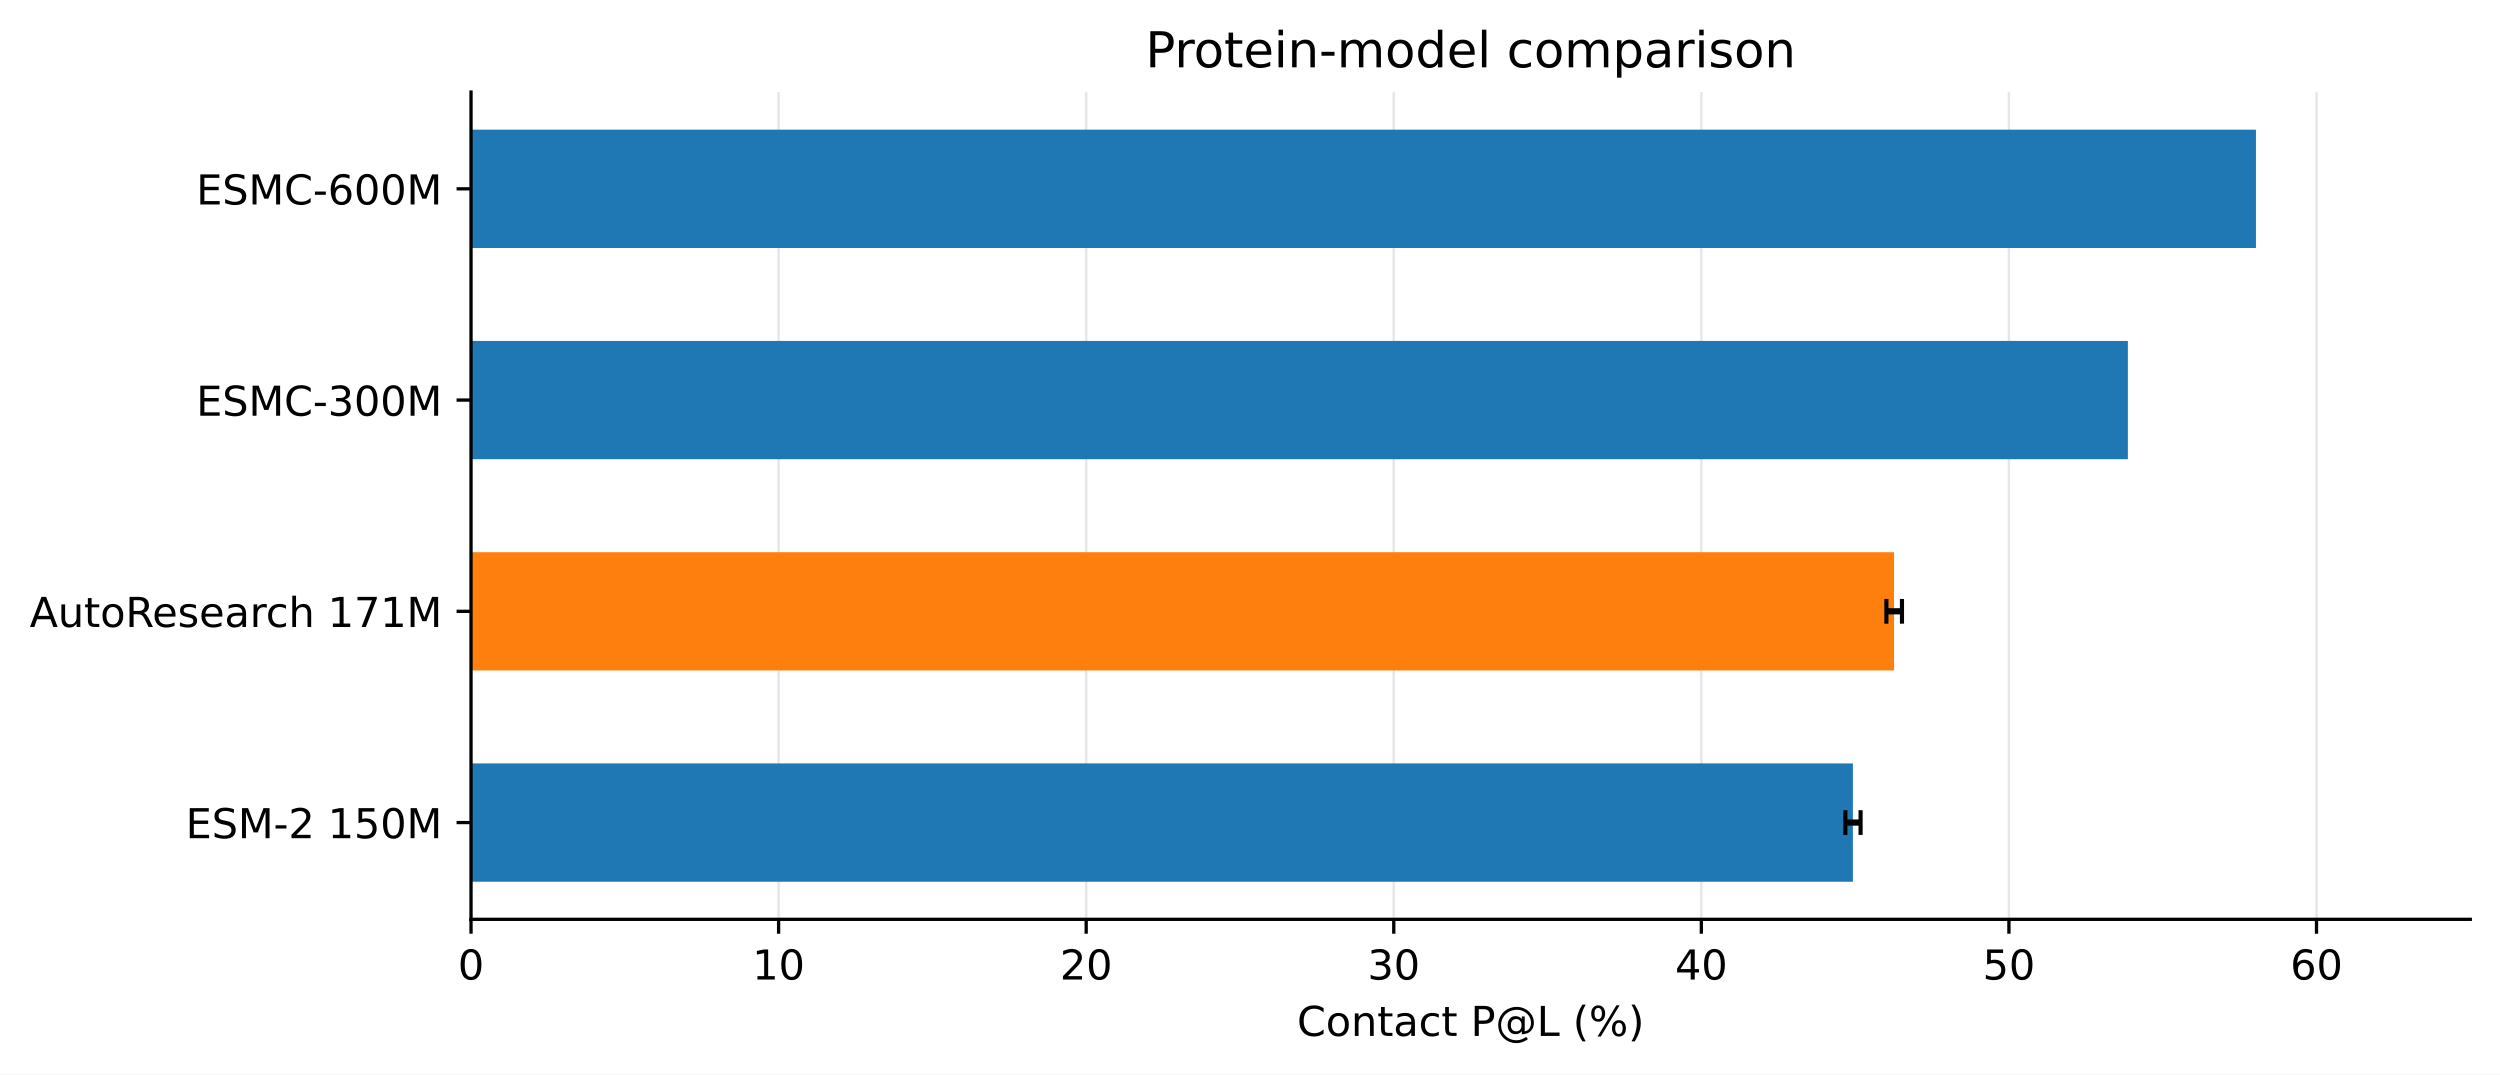
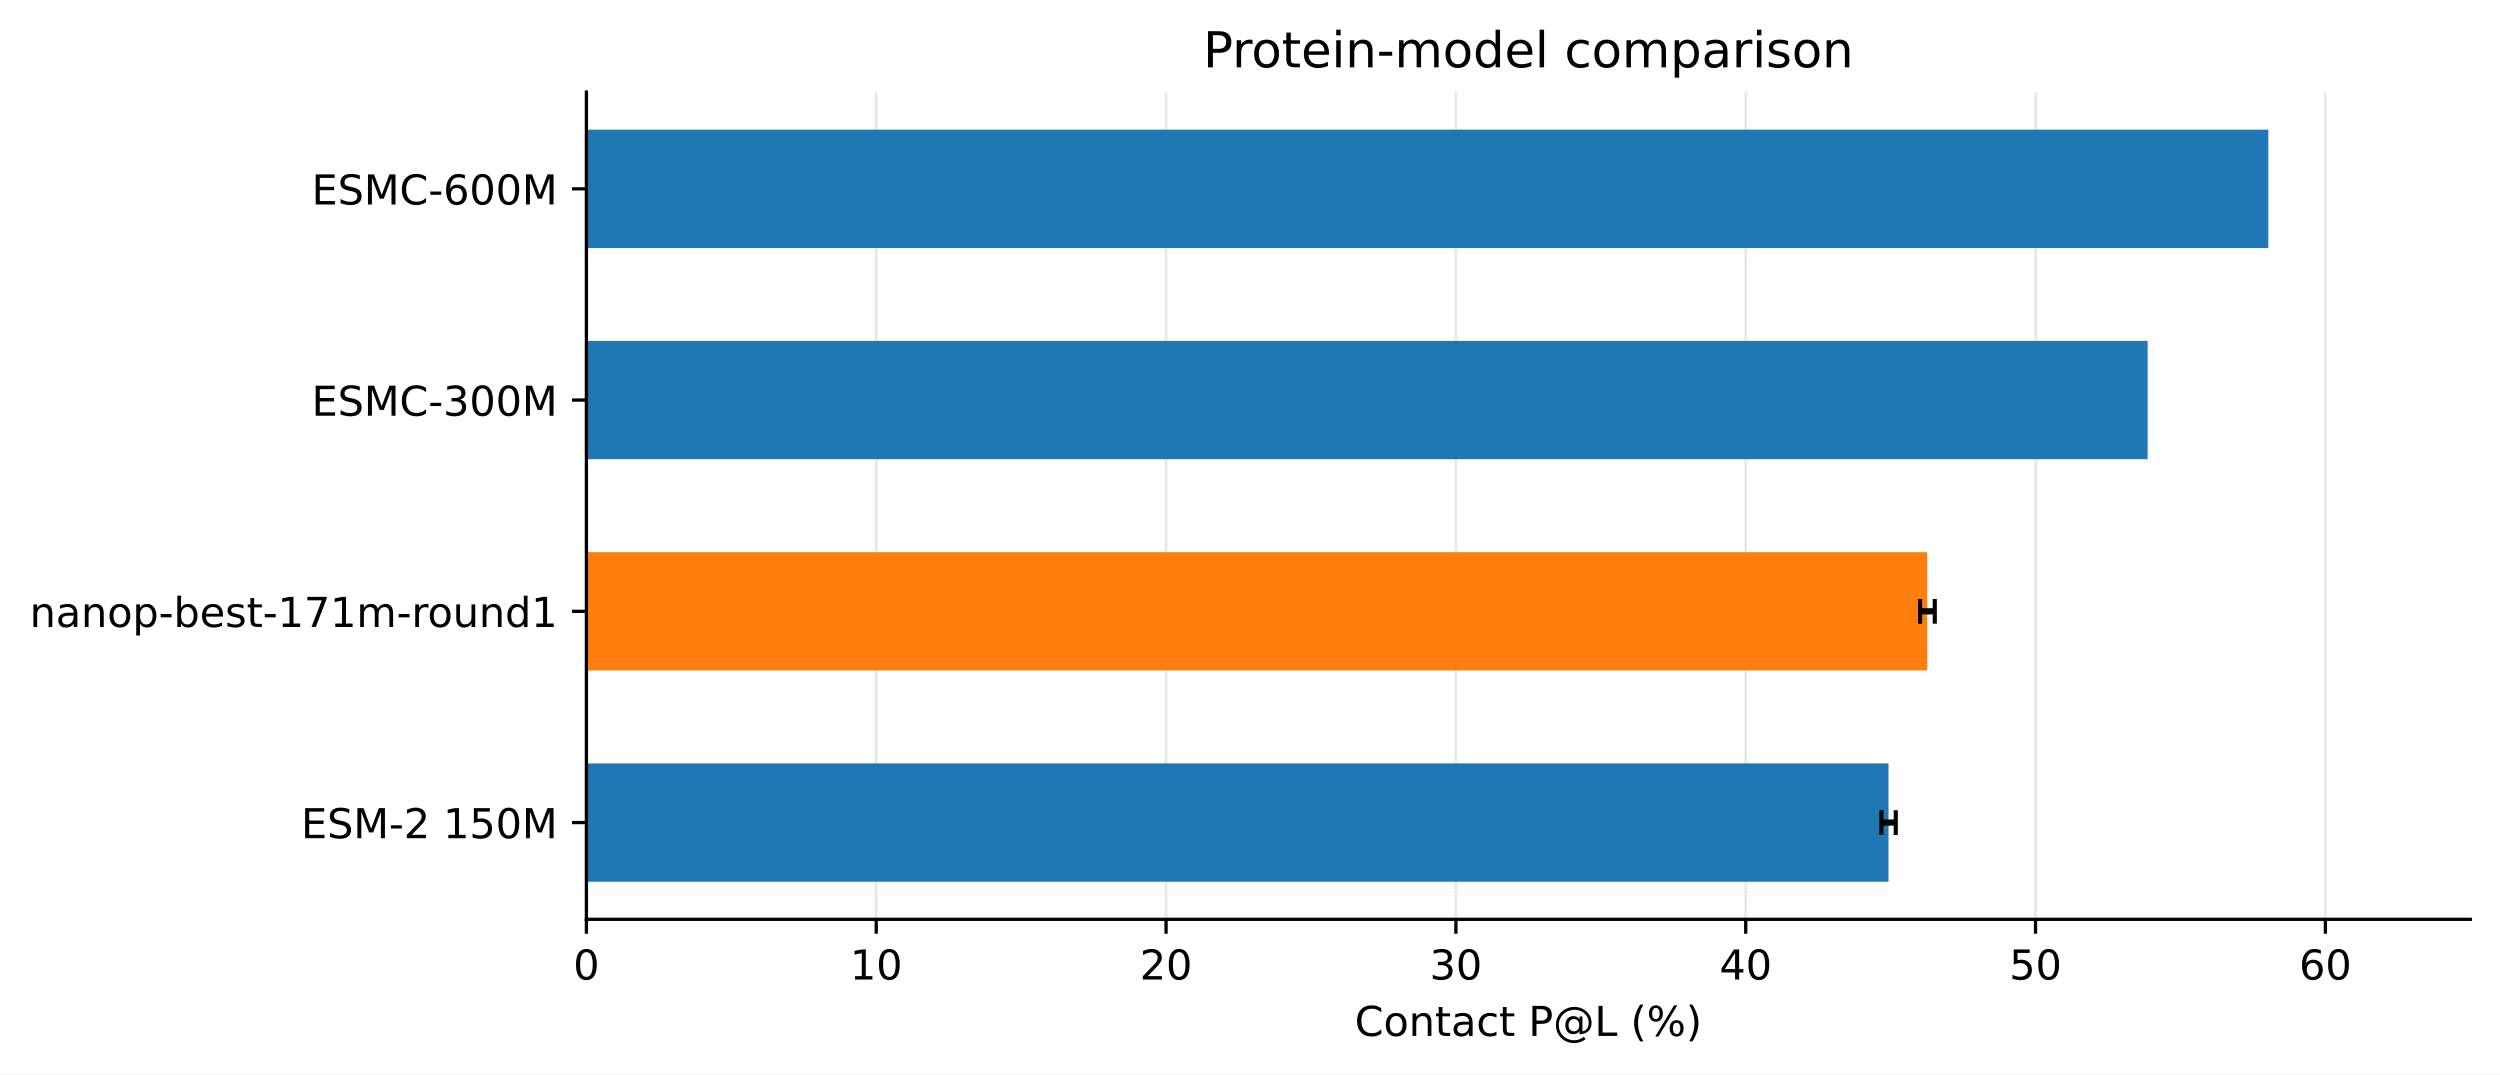
<svg xmlns="http://www.w3.org/2000/svg" xmlns:xlink="http://www.w3.org/1999/xlink" width="606pt" height="260.4pt" viewBox="0 0 606 260.4" version="1.1">
  <defs>
    <style type="text/css">*{stroke-linejoin: round; stroke-linecap: butt}</style>
  </defs>
  <g id="figure_1">
    <g id="patch_1">
      <path d="M 0 260.4 L 606 260.4 L 606 -0 L 0 -0 z " style="fill: #ffffff" />
    </g>
    <g id="axes_1">
      <g id="patch_2">
-         <path d="M 114.175 222.843 L 598.8 222.843 L 598.8 22.318 L 114.175 22.318 z " style="fill: #ffffff" />
+         <path d="M 142.144 222.843 L 598.8 222.843 L 598.8 22.318 L 142.144 22.318 z " style="fill: #ffffff" />
      </g>
      <g id="matplotlib.axis_1">
        <g id="xtick_1">
          <g id="line2d_1">
-             <path d="M 114.175 222.843 L 114.175 22.318 " clip-path="url(#p2b73f79917)" style="fill: none; stroke: #e6e6e6; stroke-width: 0.6; stroke-linecap: square" />
+             <path d="M 142.144 222.843 L 142.144 22.318 " clip-path="url(#p913f050ce2)" style="fill: none; stroke: #e6e6e6; stroke-width: 0.6; stroke-linecap: square" />
          </g>
          <g id="line2d_2">
            <defs>
              <path id="me4a0040184" d="M 0 0 L 0 3.5 " style="stroke: #000000; stroke-width: 0.8" />
            </defs>
            <g>
-               <use xlink:href="#me4a0040184" x="114.175" y="222.843" style="stroke: #000000; stroke-width: 0.8" />
+               <use xlink:href="#me4a0040184" x="142.144" y="222.843" style="stroke: #000000; stroke-width: 0.8" />
            </g>
          </g>
          <g id="text_1">
-             <text style="font-size: 10px; font-family: 'DejaVu Sans'; text-anchor: middle" x="114.175" y="237.442" transform="rotate(-0 114.175 237.4417)">0</text>
+             <text style="font-size: 10px; font-family: 'DejaVu Sans'; text-anchor: middle" x="142.144" y="237.442" transform="rotate(-0 142.1438 237.4417)">0</text>
          </g>
        </g>
        <g id="xtick_2">
          <g id="line2d_3">
-             <path d="M 188.733 222.843 L 188.733 22.318 " clip-path="url(#p2b73f79917)" style="fill: none; stroke: #e6e6e6; stroke-width: 0.6; stroke-linecap: square" />
+             <path d="M 212.398 222.843 L 212.398 22.318 " clip-path="url(#p913f050ce2)" style="fill: none; stroke: #e6e6e6; stroke-width: 0.6; stroke-linecap: square" />
          </g>
          <g id="line2d_4">
            <g>
-               <use xlink:href="#me4a0040184" x="188.733" y="222.843" style="stroke: #000000; stroke-width: 0.8" />
+               <use xlink:href="#me4a0040184" x="212.398" y="222.843" style="stroke: #000000; stroke-width: 0.8" />
            </g>
          </g>
          <g id="text_2">
-             <text style="font-size: 10px; font-family: 'DejaVu Sans'; text-anchor: middle" x="188.733" y="237.442" transform="rotate(-0 188.7326 237.4417)">10</text>
+             <text style="font-size: 10px; font-family: 'DejaVu Sans'; text-anchor: middle" x="212.398" y="237.442" transform="rotate(-0 212.3985 237.4417)">10</text>
          </g>
        </g>
        <g id="xtick_3">
          <g id="line2d_5">
-             <path d="M 263.29 222.843 L 263.29 22.318 " clip-path="url(#p2b73f79917)" style="fill: none; stroke: #e6e6e6; stroke-width: 0.6; stroke-linecap: square" />
+             <path d="M 282.653 222.843 L 282.653 22.318 " clip-path="url(#p913f050ce2)" style="fill: none; stroke: #e6e6e6; stroke-width: 0.6; stroke-linecap: square" />
          </g>
          <g id="line2d_6">
            <g>
-               <use xlink:href="#me4a0040184" x="263.29" y="222.843" style="stroke: #000000; stroke-width: 0.8" />
+               <use xlink:href="#me4a0040184" x="282.653" y="222.843" style="stroke: #000000; stroke-width: 0.8" />
            </g>
          </g>
          <g id="text_3">
-             <text style="font-size: 10px; font-family: 'DejaVu Sans'; text-anchor: middle" x="263.29" y="237.442" transform="rotate(-0 263.2902 237.4417)">20</text>
+             <text style="font-size: 10px; font-family: 'DejaVu Sans'; text-anchor: middle" x="282.653" y="237.442" transform="rotate(-0 282.6532 237.4417)">20</text>
          </g>
        </g>
        <g id="xtick_4">
          <g id="line2d_7">
-             <path d="M 337.848 222.843 L 337.848 22.318 " clip-path="url(#p2b73f79917)" style="fill: none; stroke: #e6e6e6; stroke-width: 0.6; stroke-linecap: square" />
+             <path d="M 352.908 222.843 L 352.908 22.318 " clip-path="url(#p913f050ce2)" style="fill: none; stroke: #e6e6e6; stroke-width: 0.6; stroke-linecap: square" />
          </g>
          <g id="line2d_8">
            <g>
-               <use xlink:href="#me4a0040184" x="337.848" y="222.843" style="stroke: #000000; stroke-width: 0.8" />
+               <use xlink:href="#me4a0040184" x="352.908" y="222.843" style="stroke: #000000; stroke-width: 0.8" />
            </g>
          </g>
          <g id="text_4">
-             <text style="font-size: 10px; font-family: 'DejaVu Sans'; text-anchor: middle" x="337.848" y="237.442" transform="rotate(-0 337.8479 237.4417)">30</text>
+             <text style="font-size: 10px; font-family: 'DejaVu Sans'; text-anchor: middle" x="352.908" y="237.442" transform="rotate(-0 352.908 237.4417)">30</text>
          </g>
        </g>
        <g id="xtick_5">
          <g id="line2d_9">
-             <path d="M 412.405 222.843 L 412.405 22.318 " clip-path="url(#p2b73f79917)" style="fill: none; stroke: #e6e6e6; stroke-width: 0.6; stroke-linecap: square" />
+             <path d="M 423.163 222.843 L 423.163 22.318 " clip-path="url(#p913f050ce2)" style="fill: none; stroke: #e6e6e6; stroke-width: 0.6; stroke-linecap: square" />
          </g>
          <g id="line2d_10">
            <g>
-               <use xlink:href="#me4a0040184" x="412.405" y="222.843" style="stroke: #000000; stroke-width: 0.8" />
+               <use xlink:href="#me4a0040184" x="423.163" y="222.843" style="stroke: #000000; stroke-width: 0.8" />
            </g>
          </g>
          <g id="text_5">
-             <text style="font-size: 10px; font-family: 'DejaVu Sans'; text-anchor: middle" x="412.405" y="237.442" transform="rotate(-0 412.4055 237.4417)">40</text>
+             <text style="font-size: 10px; font-family: 'DejaVu Sans'; text-anchor: middle" x="423.163" y="237.442" transform="rotate(-0 423.1627 237.4417)">40</text>
          </g>
        </g>
        <g id="xtick_6">
          <g id="line2d_11">
-             <path d="M 486.963 222.843 L 486.963 22.318 " clip-path="url(#p2b73f79917)" style="fill: none; stroke: #e6e6e6; stroke-width: 0.6; stroke-linecap: square" />
+             <path d="M 493.417 222.843 L 493.417 22.318 " clip-path="url(#p913f050ce2)" style="fill: none; stroke: #e6e6e6; stroke-width: 0.6; stroke-linecap: square" />
          </g>
          <g id="line2d_12">
            <g>
-               <use xlink:href="#me4a0040184" x="486.963" y="222.843" style="stroke: #000000; stroke-width: 0.8" />
+               <use xlink:href="#me4a0040184" x="493.417" y="222.843" style="stroke: #000000; stroke-width: 0.8" />
            </g>
          </g>
          <g id="text_6">
-             <text style="font-size: 10px; font-family: 'DejaVu Sans'; text-anchor: middle" x="486.963" y="237.442" transform="rotate(-0 486.9631 237.4417)">50</text>
+             <text style="font-size: 10px; font-family: 'DejaVu Sans'; text-anchor: middle" x="493.417" y="237.442" transform="rotate(-0 493.4174 237.4417)">50</text>
          </g>
        </g>
        <g id="xtick_7">
          <g id="line2d_13">
-             <path d="M 561.521 222.843 L 561.521 22.318 " clip-path="url(#p2b73f79917)" style="fill: none; stroke: #e6e6e6; stroke-width: 0.6; stroke-linecap: square" />
+             <path d="M 563.672 222.843 L 563.672 22.318 " clip-path="url(#p913f050ce2)" style="fill: none; stroke: #e6e6e6; stroke-width: 0.6; stroke-linecap: square" />
          </g>
          <g id="line2d_14">
            <g>
-               <use xlink:href="#me4a0040184" x="561.521" y="222.843" style="stroke: #000000; stroke-width: 0.8" />
+               <use xlink:href="#me4a0040184" x="563.672" y="222.843" style="stroke: #000000; stroke-width: 0.8" />
            </g>
          </g>
          <g id="text_7">
-             <text style="font-size: 10px; font-family: 'DejaVu Sans'; text-anchor: middle" x="561.521" y="237.442" transform="rotate(-0 561.5207 237.4417)">60</text>
+             <text style="font-size: 10px; font-family: 'DejaVu Sans'; text-anchor: middle" x="563.672" y="237.442" transform="rotate(-0 563.6722 237.4417)">60</text>
          </g>
        </g>
        <g id="text_8">
-           <text style="font-size: 10px; font-family: 'DejaVu Sans'; text-anchor: middle" x="356.487" y="251.12" transform="rotate(-0 356.4873 251.1198)">Contact P@L (%)</text>
+           <text style="font-size: 10px; font-family: 'DejaVu Sans'; text-anchor: middle" x="370.472" y="251.12" transform="rotate(-0 370.4716 251.1198)">Contact P@L (%)</text>
        </g>
      </g>
      <g id="matplotlib.axis_2">
        <g id="ytick_1">
          <g id="line2d_15">
            <defs>
              <path id="m365f6cba05" d="M 0 0 L -3.5 0 " style="stroke: #000000; stroke-width: 0.8" />
            </defs>
            <g>
-               <use xlink:href="#m365f6cba05" x="114.175" y="45.771" style="stroke: #000000; stroke-width: 0.8" />
+               <use xlink:href="#m365f6cba05" x="142.144" y="45.771" style="stroke: #000000; stroke-width: 0.8" />
            </g>
          </g>
          <g id="text_9">
-             <text style="font-size: 10px; font-family: 'DejaVu Sans'; text-anchor: end" x="107.175" y="49.57" transform="rotate(-0 107.175 49.56998)">ESMC-600M</text>
+             <text style="font-size: 10px; font-family: 'DejaVu Sans'; text-anchor: end" x="135.144" y="49.57" transform="rotate(-0 135.1438 49.56998)">ESMC-600M</text>
          </g>
        </g>
        <g id="ytick_2">
          <g id="line2d_16">
            <g>
-               <use xlink:href="#m365f6cba05" x="114.175" y="96.977" style="stroke: #000000; stroke-width: 0.8" />
+               <use xlink:href="#m365f6cba05" x="142.144" y="96.977" style="stroke: #000000; stroke-width: 0.8" />
            </g>
          </g>
          <g id="text_10">
-             <text style="font-size: 10px; font-family: 'DejaVu Sans'; text-anchor: end" x="107.175" y="100.777" transform="rotate(-0 107.175 100.7766)">ESMC-300M</text>
+             <text style="font-size: 10px; font-family: 'DejaVu Sans'; text-anchor: end" x="135.144" y="100.777" transform="rotate(-0 135.1438 100.7766)">ESMC-300M</text>
          </g>
        </g>
        <g id="ytick_3">
          <g id="line2d_17">
            <g>
-               <use xlink:href="#m365f6cba05" x="114.175" y="148.184" style="stroke: #000000; stroke-width: 0.8" />
+               <use xlink:href="#m365f6cba05" x="142.144" y="148.184" style="stroke: #000000; stroke-width: 0.8" />
            </g>
          </g>
          <g id="text_11">
-             <text style="font-size: 10px; font-family: 'DejaVu Sans'; text-anchor: end" x="107.175" y="151.983" transform="rotate(-0 107.175 151.9832)">AutoResearch 171M</text>
+             <text style="font-size: 10px; font-family: 'DejaVu Sans'; text-anchor: end" x="135.144" y="151.983" transform="rotate(-0 135.1438 151.9832)">nanop-best-171m-round1</text>
          </g>
        </g>
        <g id="ytick_4">
          <g id="line2d_18">
            <g>
-               <use xlink:href="#m365f6cba05" x="114.175" y="199.391" style="stroke: #000000; stroke-width: 0.8" />
+               <use xlink:href="#m365f6cba05" x="142.144" y="199.391" style="stroke: #000000; stroke-width: 0.8" />
            </g>
          </g>
          <g id="text_12">
-             <text style="font-size: 10px; font-family: 'DejaVu Sans'; text-anchor: end" x="107.175" y="203.19" transform="rotate(-0 107.175 203.1899)">ESM-2 150M</text>
+             <text style="font-size: 10px; font-family: 'DejaVu Sans'; text-anchor: end" x="135.144" y="203.19" transform="rotate(-0 135.1438 203.1899)">ESM-2 150M</text>
          </g>
        </g>
      </g>
      <g id="patch_3">
-         <path d="M 114.175 31.433 L 546.842 31.433 L 546.842 60.109 L 114.175 60.109 z " clip-path="url(#p2b73f79917)" style="fill: #1f77b4" />
+         <path d="M 142.144 31.433 L 549.841 31.433 L 549.841 60.109 L 142.144 60.109 z " clip-path="url(#p913f050ce2)" style="fill: #1f77b4" />
      </g>
      <g id="patch_4">
-         <path d="M 114.175 82.64 L 515.797 82.64 L 515.797 111.315 L 114.175 111.315 z " clip-path="url(#p2b73f79917)" style="fill: #1f77b4" />
+         <path d="M 142.144 82.64 L 520.588 82.64 L 520.588 111.315 L 142.144 111.315 z " clip-path="url(#p913f050ce2)" style="fill: #1f77b4" />
      </g>
      <g id="patch_5">
-         <path d="M 114.175 133.846 L 459.111 133.846 L 459.111 162.522 L 114.175 162.522 z " clip-path="url(#p2b73f79917)" style="fill: #ff7f0e" />
+         <path d="M 142.144 133.846 L 467.173 133.846 L 467.173 162.522 L 142.144 162.522 z " clip-path="url(#p913f050ce2)" style="fill: #ff7f0e" />
      </g>
      <g id="patch_6">
-         <path d="M 114.175 185.053 L 449.139 185.053 L 449.139 213.728 L 114.175 213.728 z " clip-path="url(#p2b73f79917)" style="fill: #1f77b4" />
+         <path d="M 142.144 185.053 L 457.776 185.053 L 457.776 213.728 L 142.144 213.728 z " clip-path="url(#p913f050ce2)" style="fill: #1f77b4" />
      </g>
      <g id="LineCollection_1">
-         <path d="M 457.257 148.184 L 461.039 148.184 " clip-path="url(#p2b73f79917)" style="fill: none; stroke: #000000; stroke-width: 1.5" />
+         <path d="M 465.426 148.184 L 468.99 148.184 " clip-path="url(#p913f050ce2)" style="fill: none; stroke: #000000; stroke-width: 1.5" />
      </g>
      <g id="line2d_19">
        <defs>
          <path id="me0c00474af" d="M 0 3 L 0 -3 " style="stroke: #000000" />
        </defs>
-         <g clip-path="url(#p2b73f79917)">
-           <use xlink:href="#me0c00474af" x="457.257" y="148.184" style="fill: #1f77b4; stroke: #000000" />
+         <g clip-path="url(#p913f050ce2)">
+           <use xlink:href="#me0c00474af" x="465.426" y="148.184" style="fill: #1f77b4; stroke: #000000" />
        </g>
      </g>
      <g id="line2d_20">
-         <g clip-path="url(#p2b73f79917)">
-           <use xlink:href="#me0c00474af" x="461.039" y="148.184" style="fill: #1f77b4; stroke: #000000" />
+         <g clip-path="url(#p913f050ce2)">
+           <use xlink:href="#me0c00474af" x="468.99" y="148.184" style="fill: #1f77b4; stroke: #000000" />
        </g>
      </g>
      <g id="LineCollection_2">
-         <path d="M 447.314 199.391 L 451.003 199.391 " clip-path="url(#p2b73f79917)" style="fill: none; stroke: #000000; stroke-width: 1.5" />
+         <path d="M 456.057 199.391 L 459.533 199.391 " clip-path="url(#p913f050ce2)" style="fill: none; stroke: #000000; stroke-width: 1.5" />
      </g>
      <g id="line2d_21">
-         <g clip-path="url(#p2b73f79917)">
-           <use xlink:href="#me0c00474af" x="447.314" y="199.391" style="fill: #1f77b4; stroke: #000000" />
+         <g clip-path="url(#p913f050ce2)">
+           <use xlink:href="#me0c00474af" x="456.057" y="199.391" style="fill: #1f77b4; stroke: #000000" />
        </g>
      </g>
      <g id="line2d_22">
-         <g clip-path="url(#p2b73f79917)">
-           <use xlink:href="#me0c00474af" x="451.003" y="199.391" style="fill: #1f77b4; stroke: #000000" />
+         <g clip-path="url(#p913f050ce2)">
+           <use xlink:href="#me0c00474af" x="459.533" y="199.391" style="fill: #1f77b4; stroke: #000000" />
        </g>
      </g>
      <g id="patch_7">
-         <path d="M 114.175 222.843 L 114.175 22.318 " style="fill: none; stroke: #000000; stroke-width: 0.8; stroke-linejoin: miter; stroke-linecap: square" />
+         <path d="M 142.144 222.843 L 142.144 22.318 " style="fill: none; stroke: #000000; stroke-width: 0.8; stroke-linejoin: miter; stroke-linecap: square" />
      </g>
      <g id="patch_8">
-         <path d="M 114.175 222.843 L 598.8 222.843 " style="fill: none; stroke: #000000; stroke-width: 0.8; stroke-linejoin: miter; stroke-linecap: square" />
+         <path d="M 142.144 222.843 L 598.8 222.843 " style="fill: none; stroke: #000000; stroke-width: 0.8; stroke-linejoin: miter; stroke-linecap: square" />
      </g>
      <g id="text_13">
-         <text style="font-size: 12px; font-family: 'DejaVu Sans'; text-anchor: middle" x="356.487" y="16.318" transform="rotate(-0 356.4873 16.31812)">Protein-model comparison</text>
+         <text style="font-size: 12px; font-family: 'DejaVu Sans'; text-anchor: middle" x="370.472" y="16.318" transform="rotate(-0 370.4716 16.31812)">Protein-model comparison</text>
      </g>
    </g>
  </g>
  <defs>
-     <clipPath id="p2b73f79917">
-       <rect x="114.175" y="22.318" width="484.625" height="200.525" />
+     <clipPath id="p913f050ce2">
+       <rect x="142.144" y="22.318" width="456.656" height="200.525" />
    </clipPath>
  </defs>
</svg>
